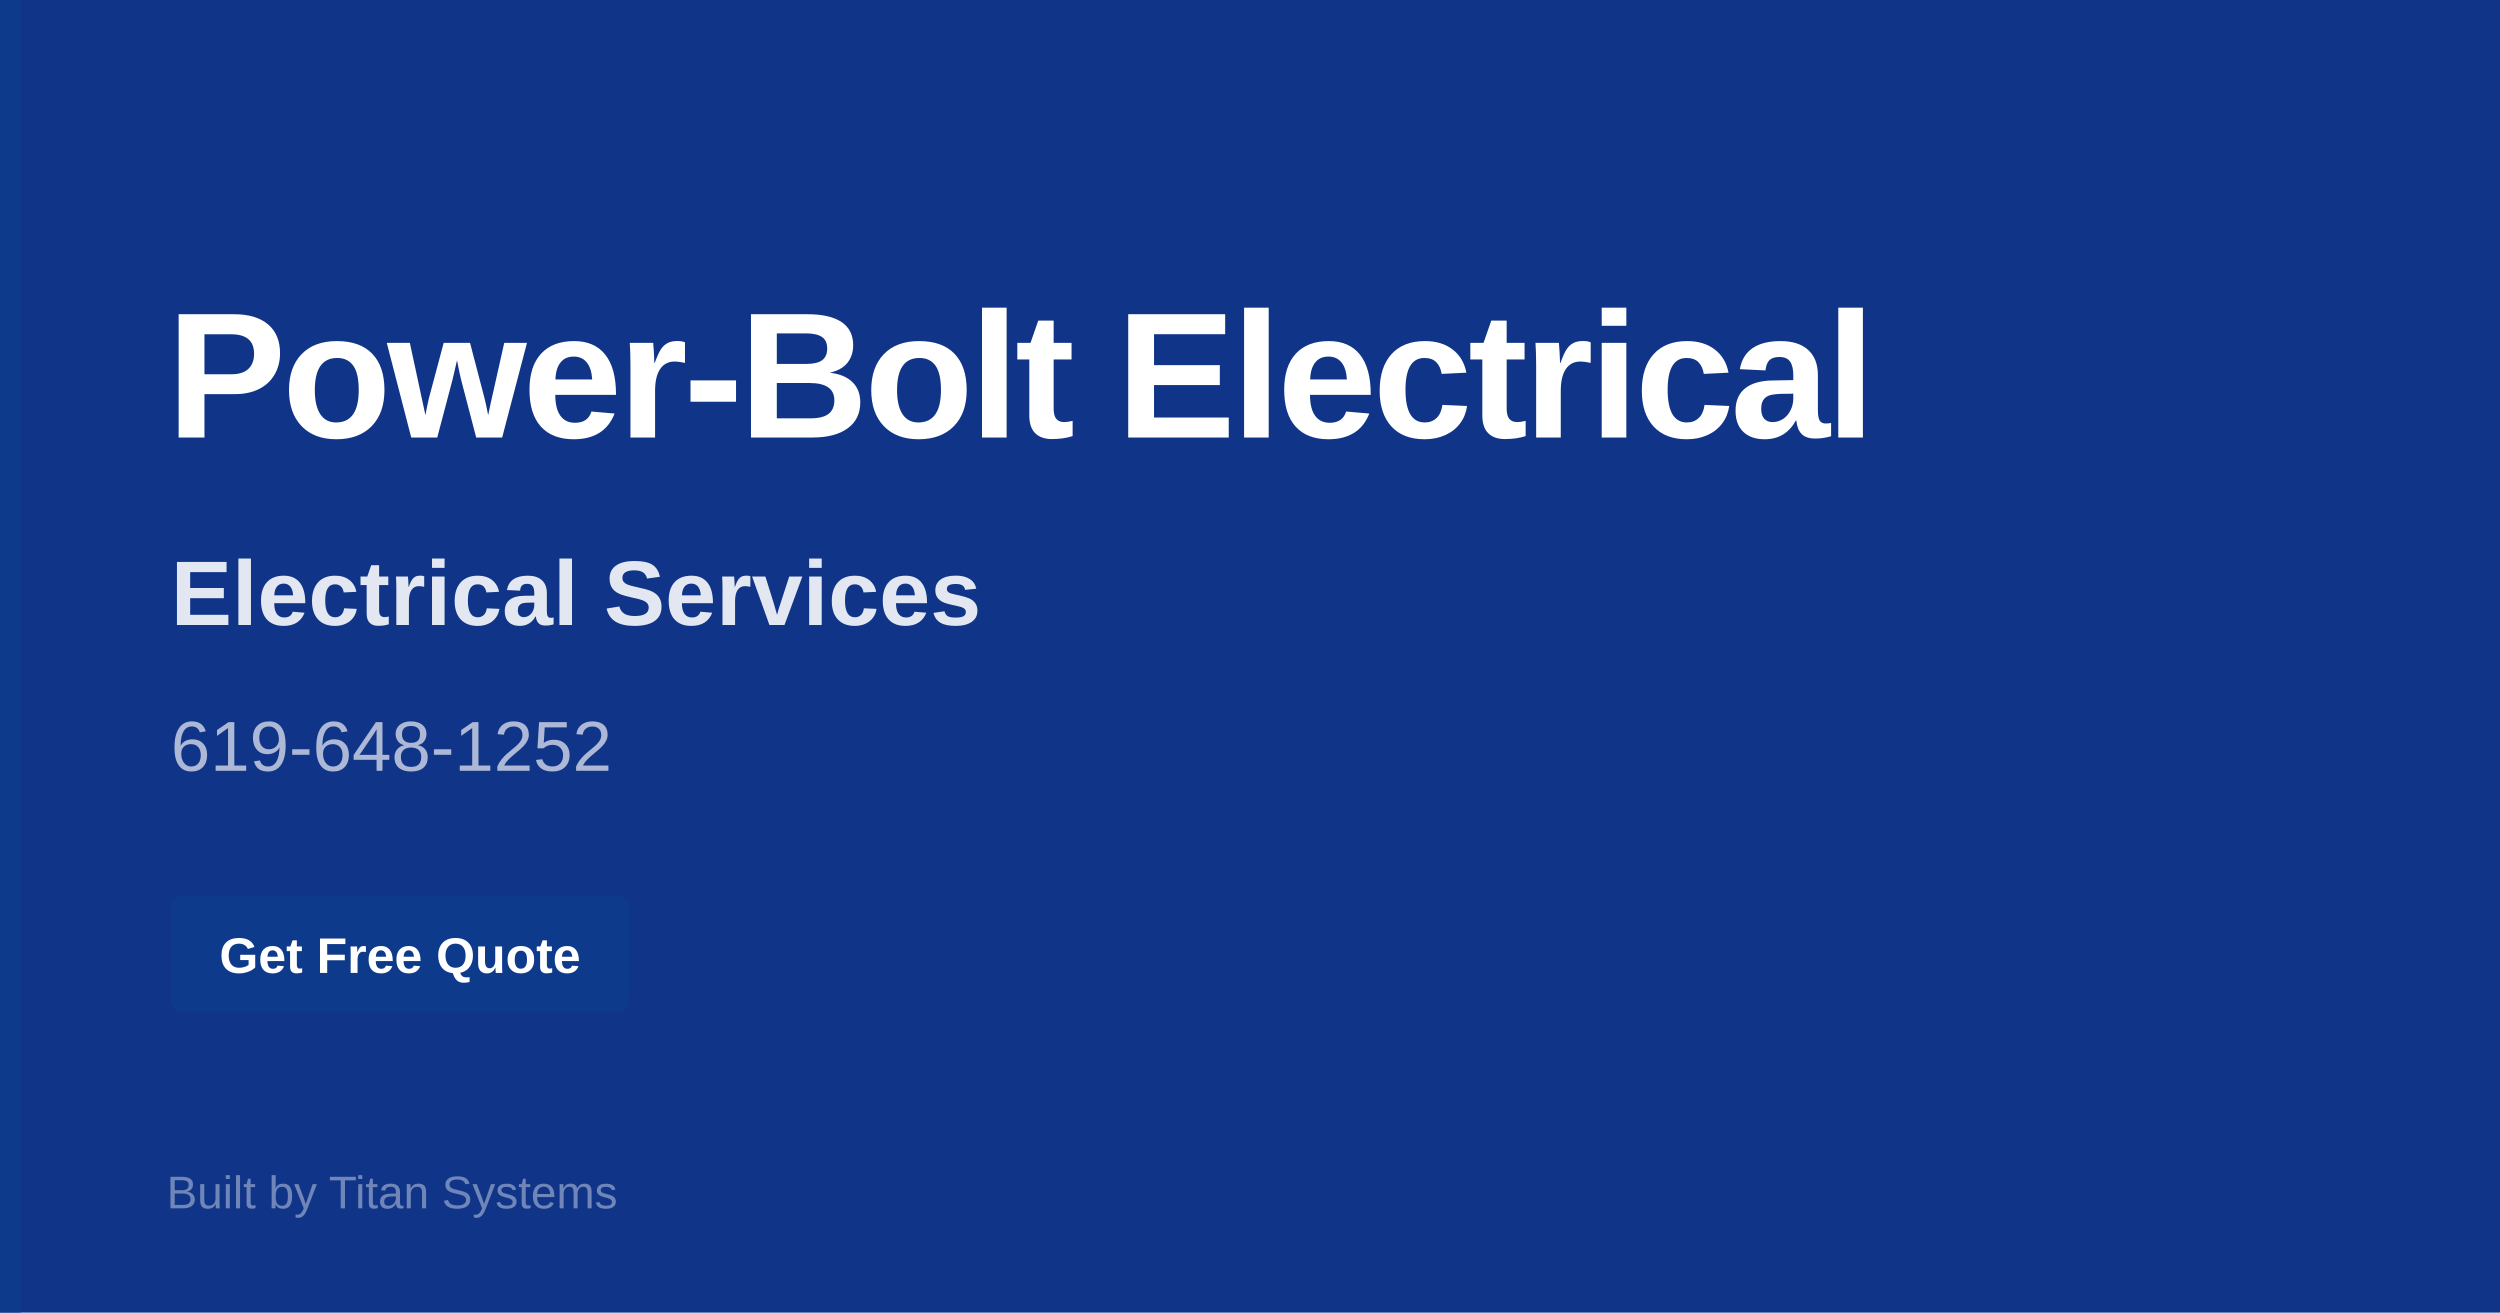
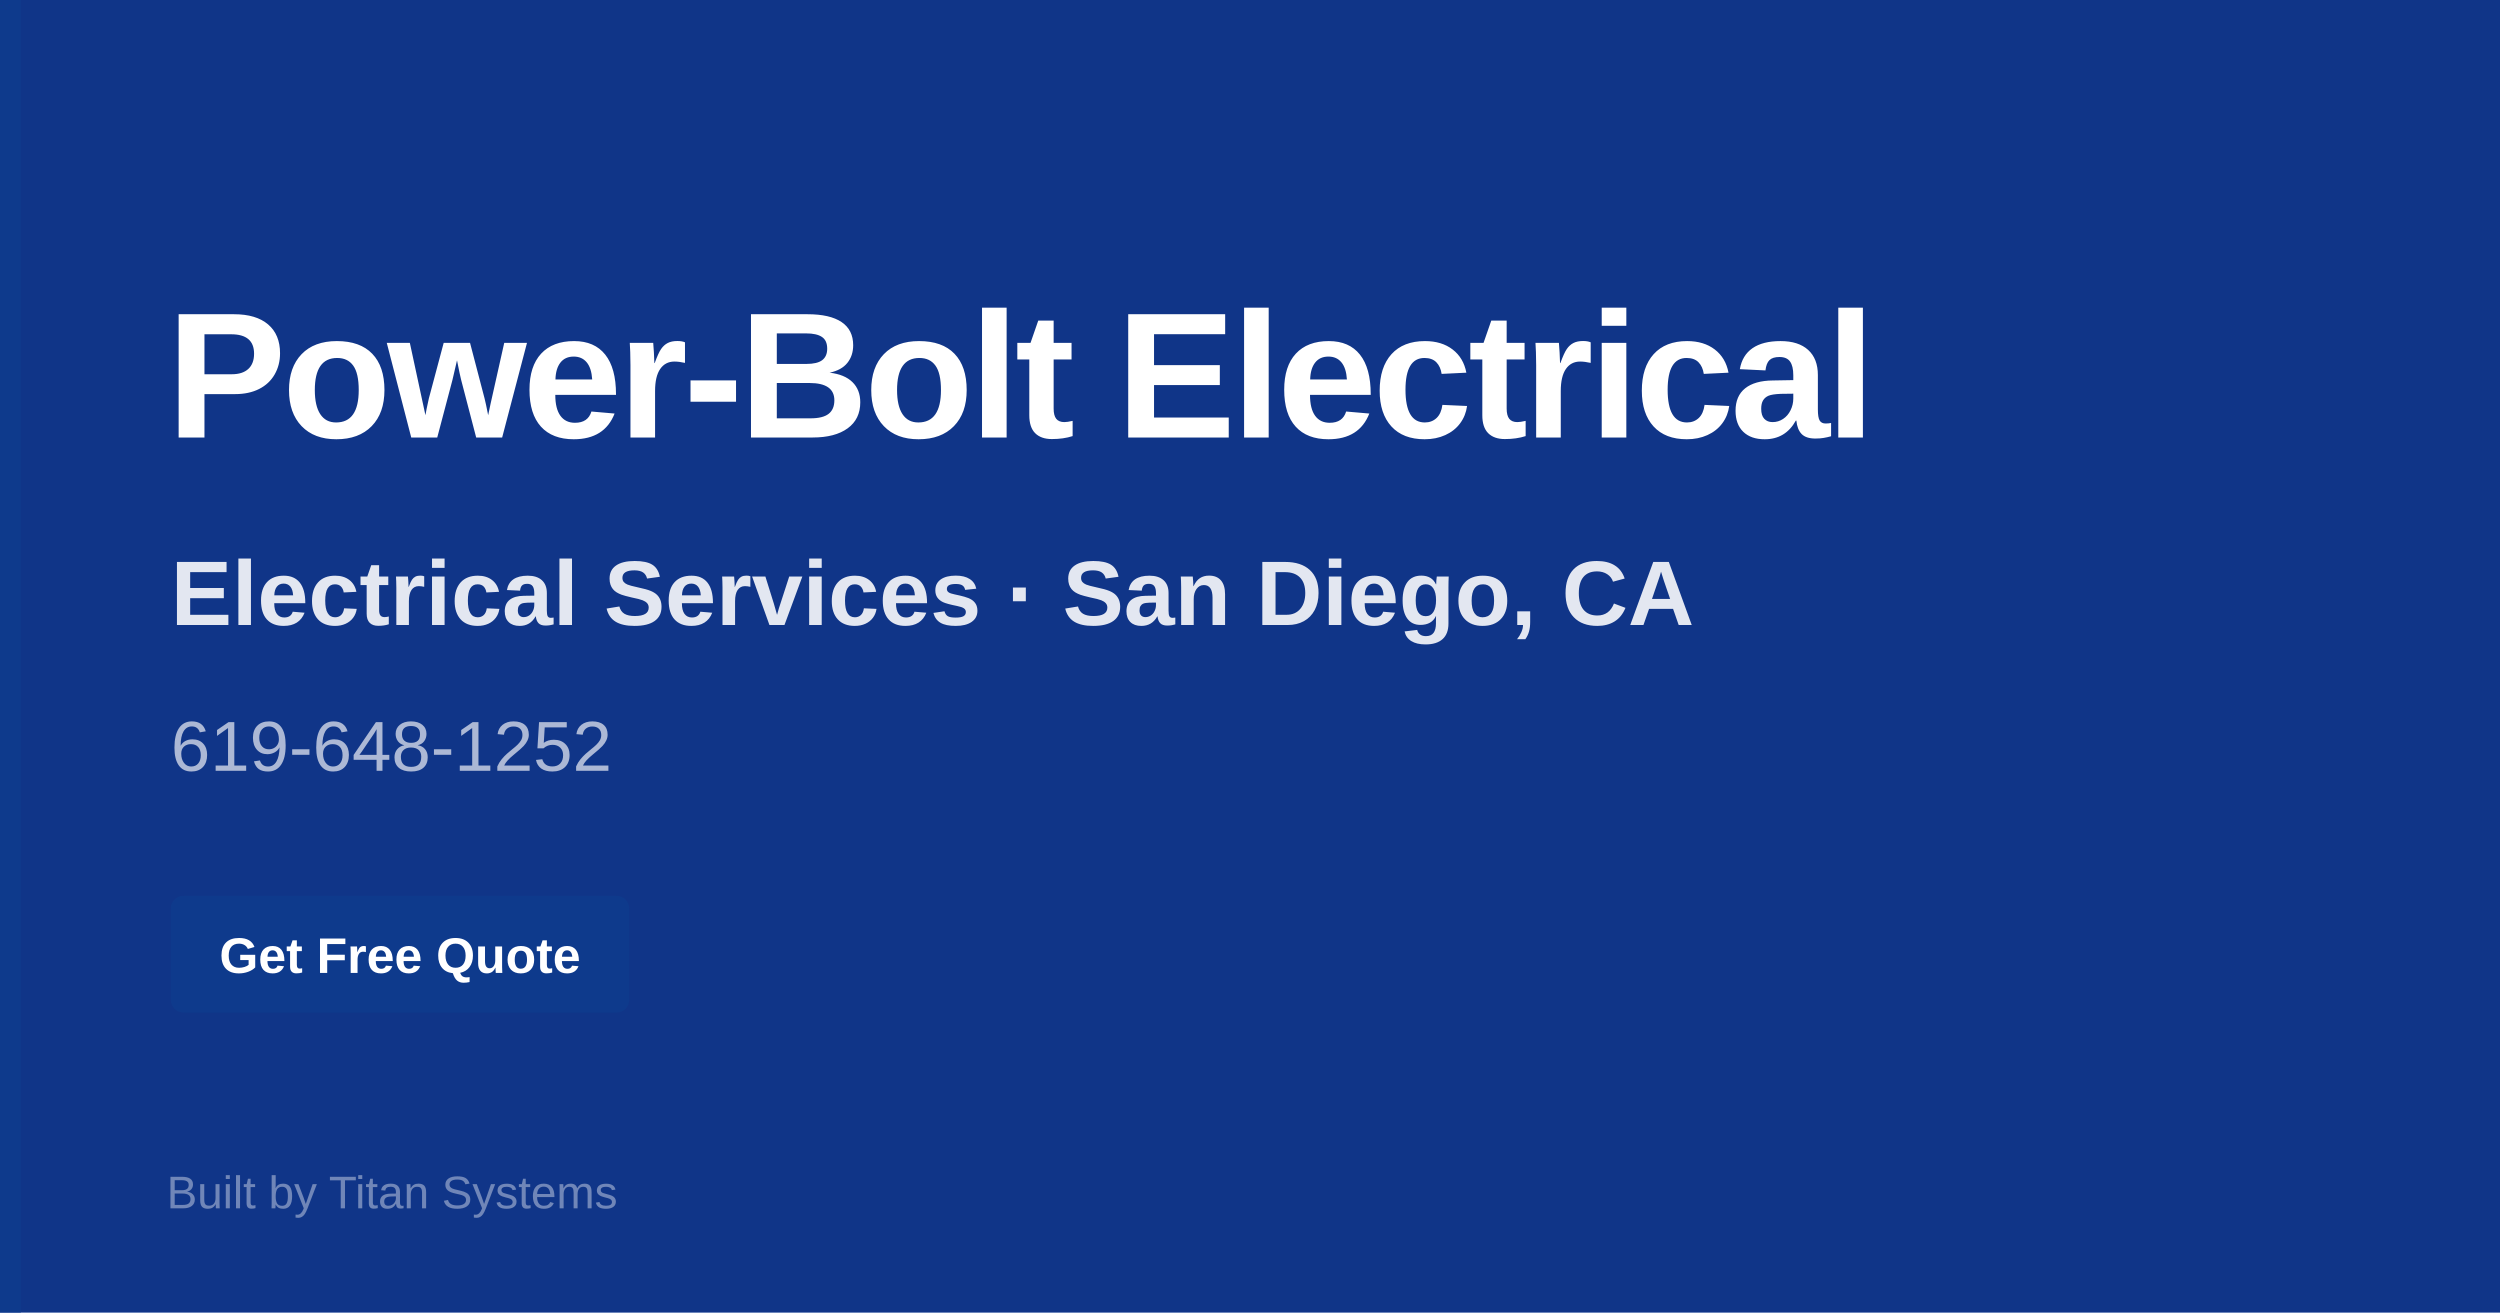
<svg xmlns="http://www.w3.org/2000/svg" viewBox="0 0 1200 630" width="1200" height="630">
  <rect width="1200" height="630" fill="#1a56db" />
  <rect width="1200" height="630" fill="rgba(0,0,0,0.38)" />
  <rect x="0" y="0" width="10" height="630" fill="#0e3a8c" />
  <text x="80" y="210" font-family="Montserrat,Arial,sans-serif" font-size="86" font-weight="900" fill="#ffffff" letter-spacing="-2">Power-Bolt Electrical</text>
-   <text x="82" y="300" font-family="Montserrat,Arial,sans-serif" font-size="44" font-weight="700" fill="rgba(255,255,255,0.88)">Electrical Services</text>
+   <text x="82" y="300" font-family="Montserrat,Arial,sans-serif" font-size="44" font-weight="700" fill="rgba(255,255,255,0.88)">Electrical Services · San Diego, CA</text>
  <text x="82" y="370" font-family="Montserrat,Arial,sans-serif" font-size="34" fill="rgba(255,255,255,0.65)">619-648-1252</text>
  <rect x="82" y="430" width="220" height="56" rx="6" fill="#0e3a8c" />
  <text x="192" y="467" font-family="Montserrat,Arial,sans-serif" font-size="24" font-weight="700" fill="#fff" text-anchor="middle">Get Free Quote</text>
  <text x="80" y="580" font-family="Montserrat,Arial,sans-serif" font-size="22" fill="rgba(255,255,255,0.4)">Built by Titan Systems</text>
</svg>
